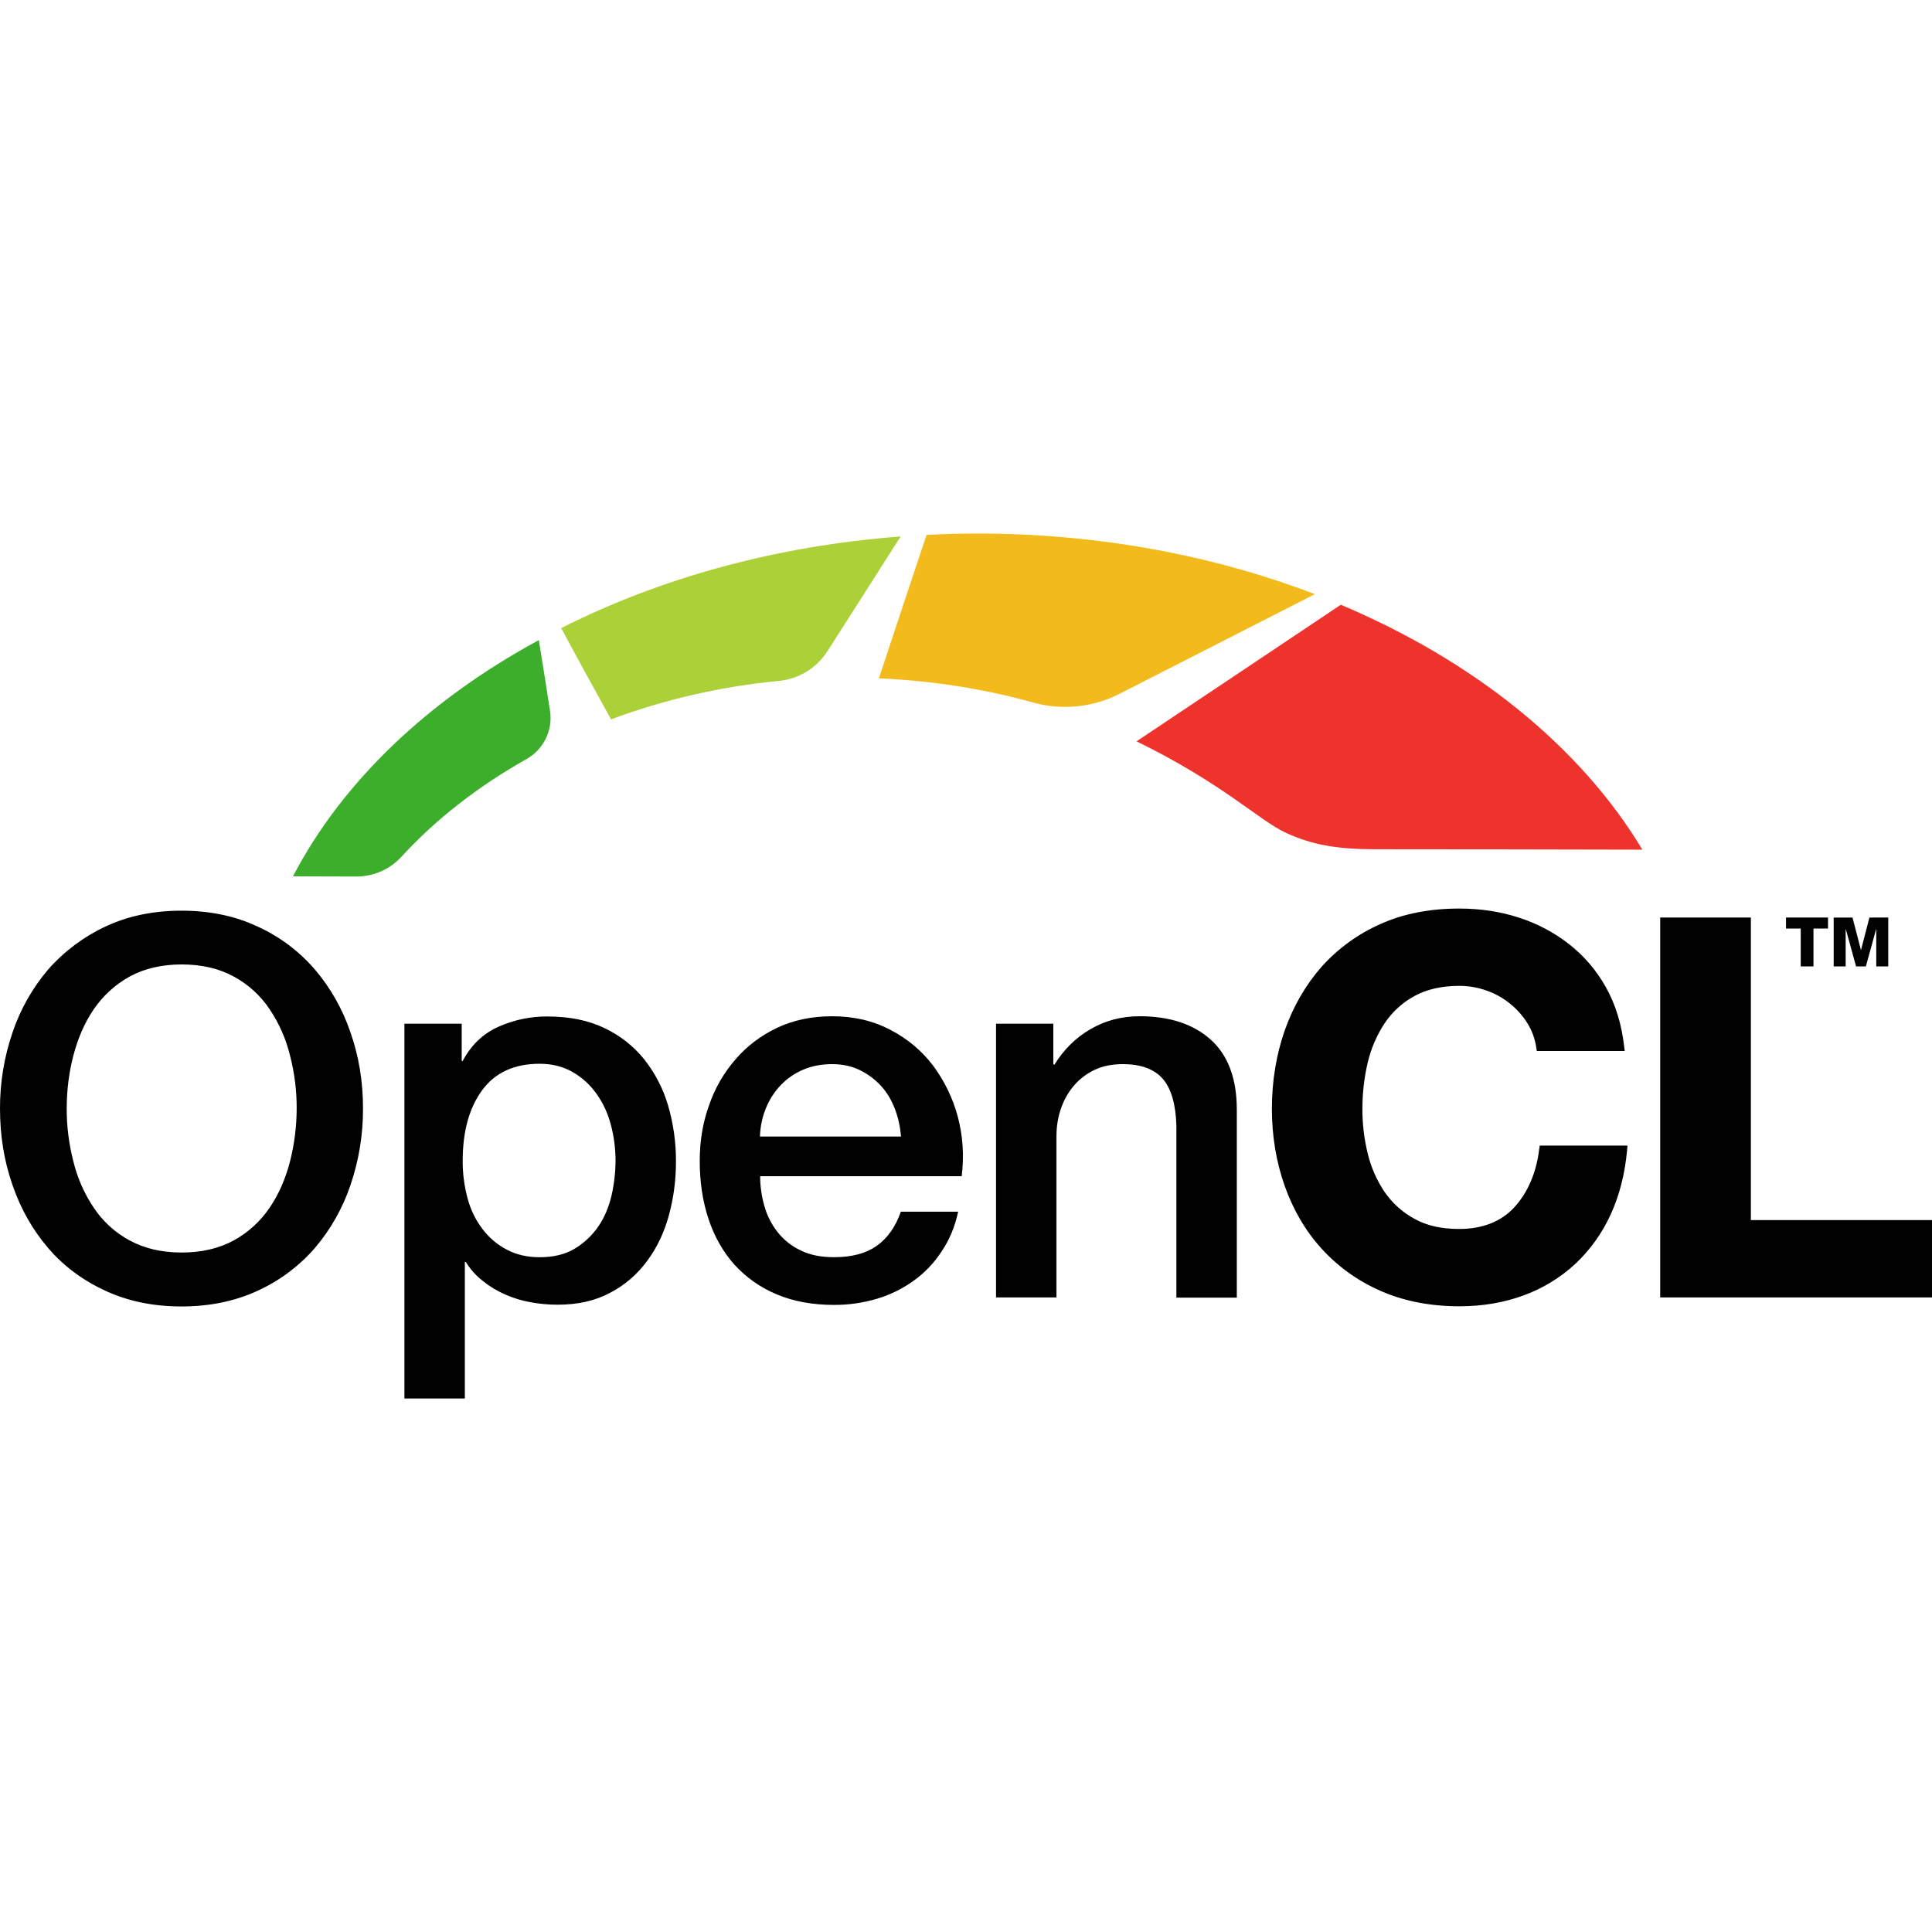
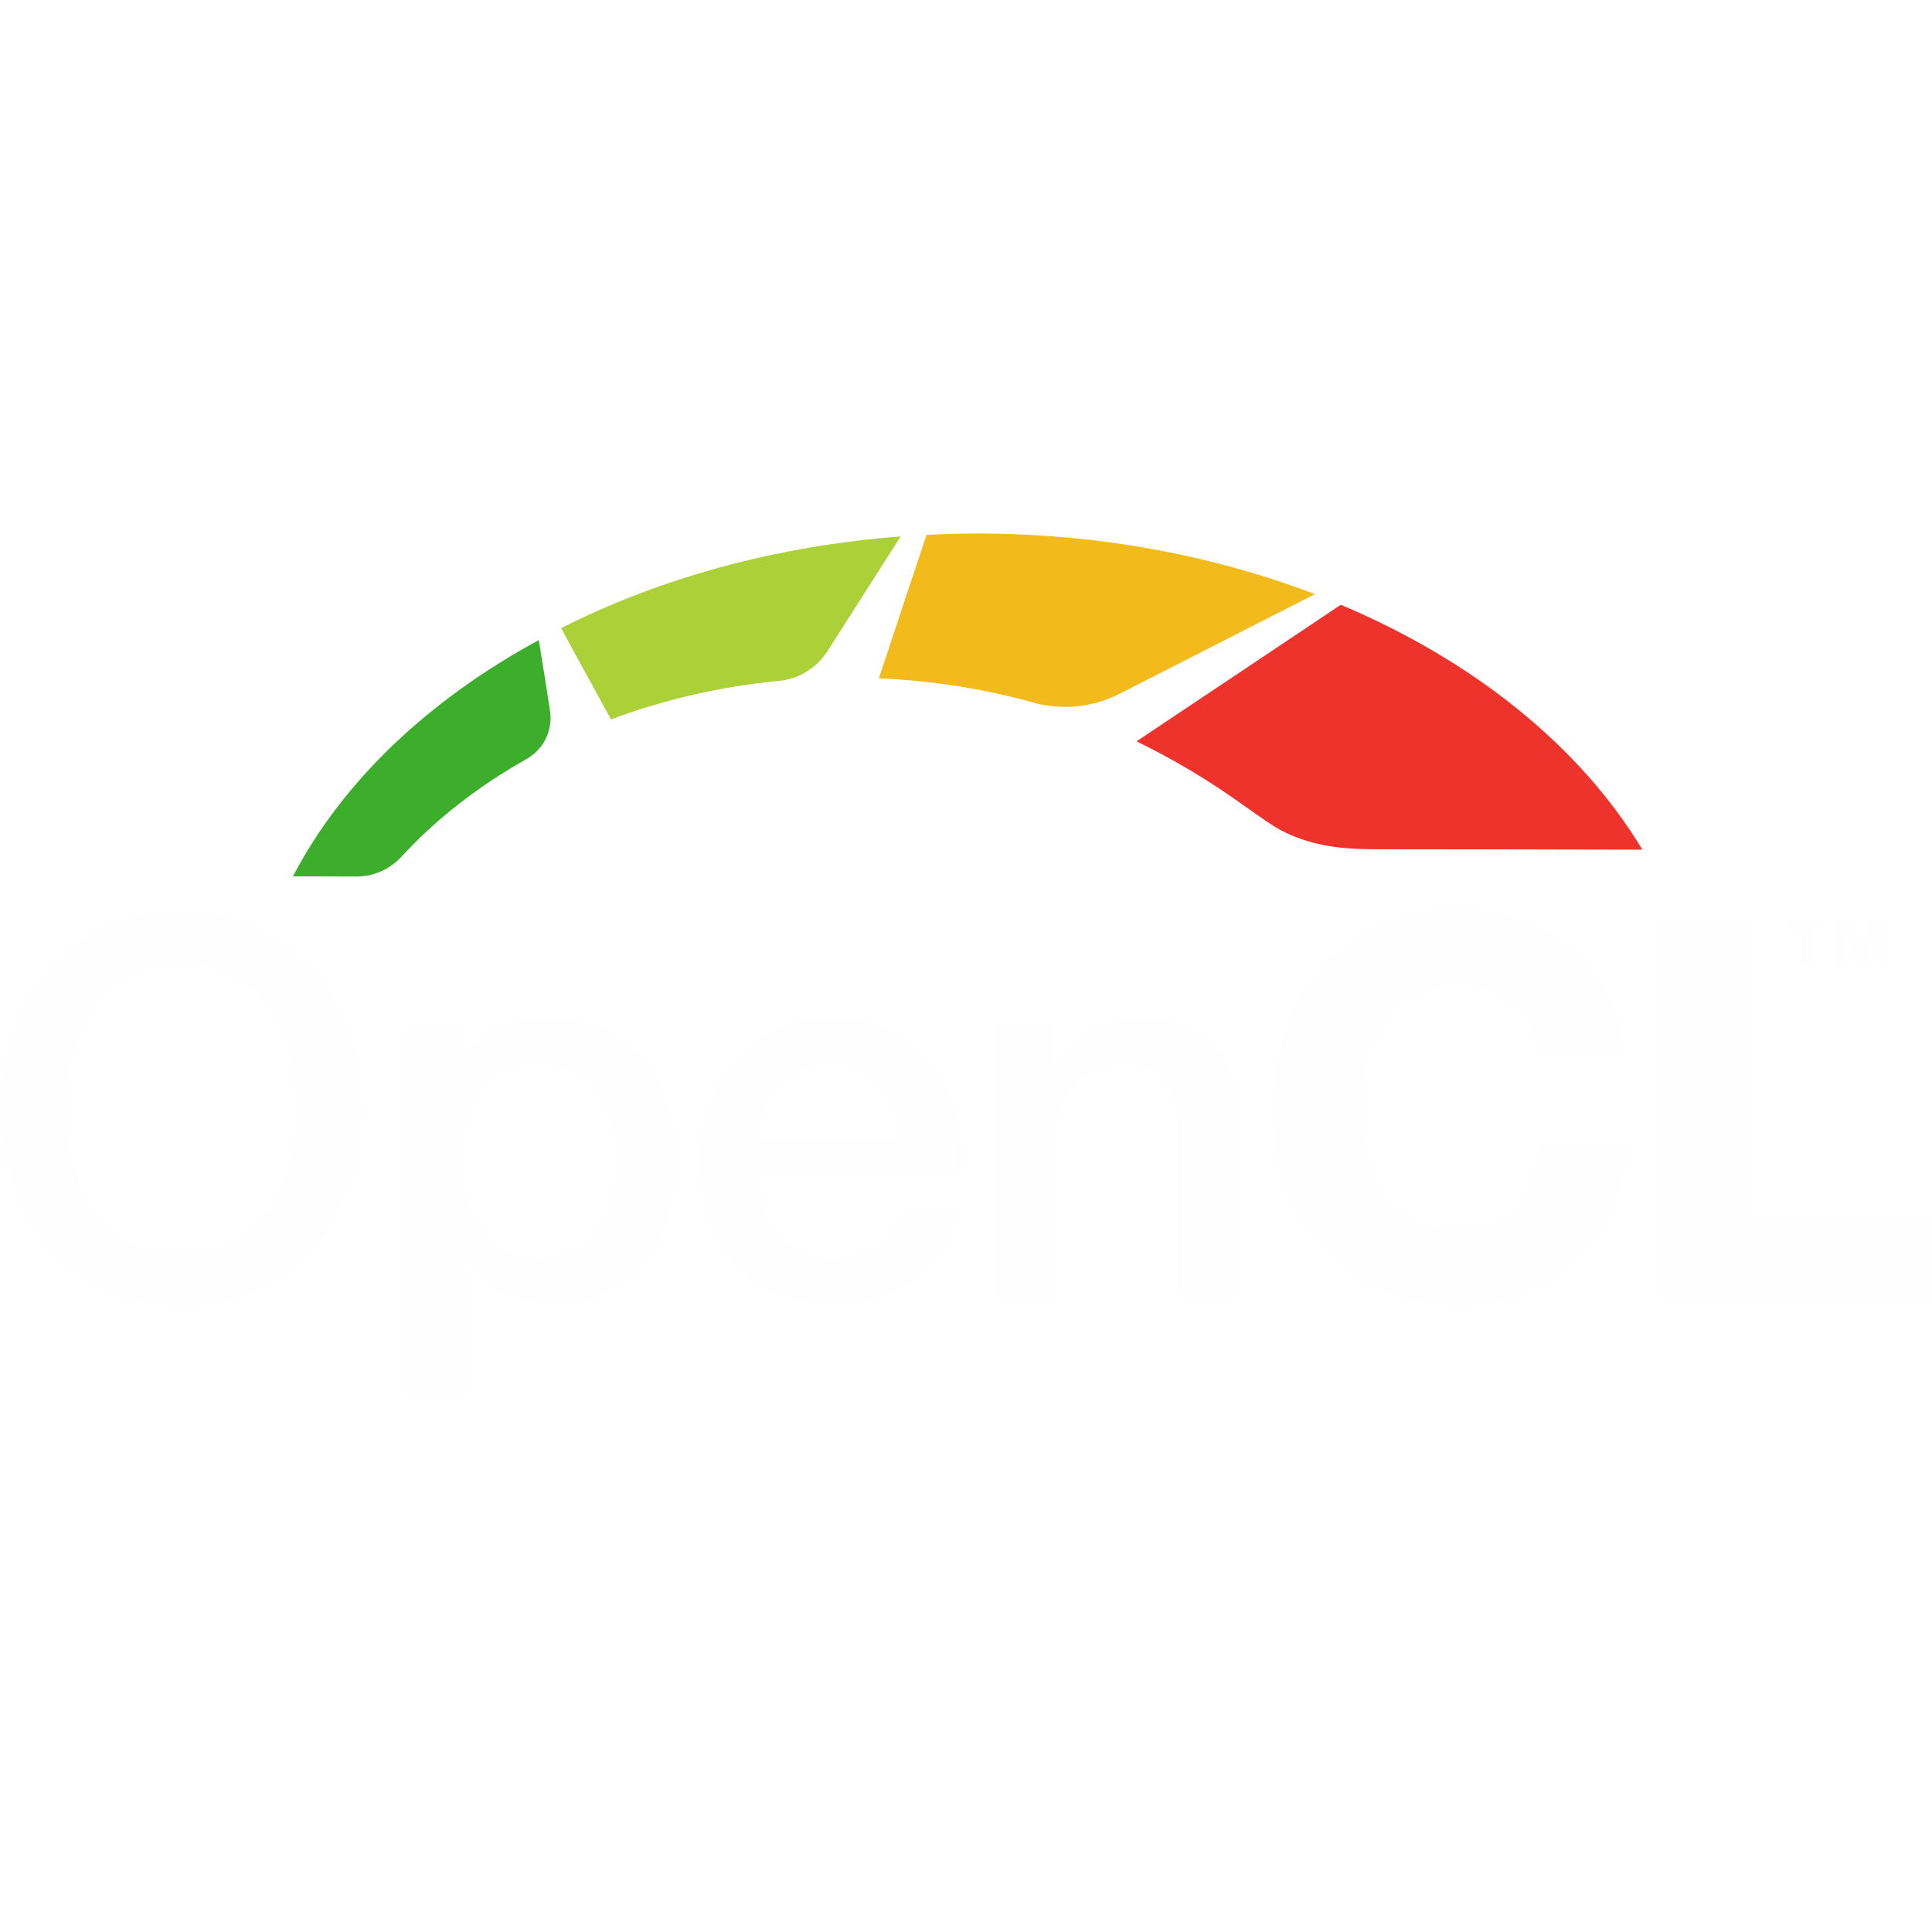
<svg xmlns="http://www.w3.org/2000/svg" viewBox="0 0 128 128">
  <path fill="#abd038" d="M54.809 43.161a3427.622 3427.622 0 0 0 4.862-7.618c-8.308.625-15.991 2.782-22.491 6.07 1.001 1.873 2.3 4.226 3.302 6.046a43.678 43.678 0 0 1 11.141-2.548 4.304 4.304 0 0 0 3.186-1.95z" />
  <path fill="#ee332d" d="M85.139 55.148c1.807.858 3.562 1.118 6.019 1.118 4.497 0 12.987.013 17.654.026-4.108-6.826-11.154-12.506-19.981-16.224-3.133 2.093-12.103 8.099-13.533 9.047 5.667 2.769 8.059 5.187 9.84 6.033z" />
  <path fill="#f2ba1a" d="M61.387 35.439c-.246.728-2.456 7.358-3.158 9.503 3.562.156 6.994.702 10.205 1.599a7.907 7.907 0 0 0 5.733-.572l12.948-6.604c-6.695-2.561-14.313-4.018-22.412-4.018a71.487 71.487 0 0 0-3.316.092z" />
  <path fill="#3dae2b" d="m19.41 58.06 4.199.013a4.042 4.042 0 0 0 2.977-1.3c2.275-2.482 5.07-4.666 8.28-6.474a3.124 3.124 0 0 0 1.574-3.211 611.324 611.324 0 0 0-.741-4.68c-7.32 3.965-13.014 9.373-16.29 15.652z" />
-   <path fill="#010101" d="M121.11 61.518h-.962v2.508h-.845v-2.508h-.975v-.729h2.782zm3.991-.729v3.237h-.793V61.57h-.013l-.676 2.456h-.65l-.676-2.456h-.013v2.456h-.794V60.79h1.248l.56 2.159.56-2.159M20.852 64.221a10.97 10.97 0 0 0-3.784-2.833c-1.482-.702-3.172-1.053-5.043-1.053-1.873 0-3.55.35-5.044 1.053A11.58 11.58 0 0 0 3.2 64.22a12.675 12.675 0 0 0-2.366 4.174A15.432 15.432 0 0 0 0 73.439c0 1.794.273 3.497.832 5.082.546 1.586 1.339 2.977 2.366 4.174 1.027 1.196 2.288 2.131 3.783 2.82 1.482.69 3.172 1.041 5.044 1.041 1.872 0 3.549-.35 5.043-1.04a11.185 11.185 0 0 0 3.784-2.821 12.67 12.67 0 0 0 2.366-4.174 15.546 15.546 0 0 0 .832-5.082c0-1.781-.273-3.459-.832-5.044a12.65 12.65 0 0 0-2.365-4.174zM19.214 76.95c-.299 1.144-.74 2.171-1.352 3.068a6.864 6.864 0 0 1-2.366 2.159c-.975.532-2.131.806-3.458.806-1.339 0-2.482-.273-3.458-.806a6.625 6.625 0 0 1-2.366-2.159 9.507 9.507 0 0 1-1.352-3.068 13.805 13.805 0 0 1-.442-3.51c0-1.195.144-2.365.442-3.51.3-1.144.741-2.171 1.352-3.068a6.988 6.988 0 0 1 2.366-2.158c.976-.533 2.132-.807 3.458-.807 1.339 0 2.483.273 3.458.807a6.625 6.625 0 0 1 2.366 2.158 9.507 9.507 0 0 1 1.352 3.068 13.8 13.8 0 0 1 .442 3.51 14.44 14.44 0 0 1-.442 3.51zm23.452-6.786a7.463 7.463 0 0 0-2.652-2.066c-1.066-.507-2.314-.754-3.744-.754a7.824 7.824 0 0 0-3.263.689c-1.013.455-1.794 1.208-2.353 2.261h-.065v-2.47h-3.796v24.83h4.004v-9.048h.065c.3.495.689.923 1.144 1.274a6.43 6.43 0 0 0 1.495.897 7.45 7.45 0 0 0 1.69.507 9.982 9.982 0 0 0 1.754.156c1.34 0 2.496-.26 3.484-.793a7.094 7.094 0 0 0 2.445-2.106c.65-.871 1.131-1.885 1.443-3.029.312-1.143.467-2.326.467-3.549a13 13 0 0 0-.532-3.757 9.014 9.014 0 0 0-1.586-3.042zm-2.157 9.074c-.182.753-.468 1.443-.884 2.04a5.079 5.079 0 0 1-1.56 1.457c-.636.377-1.403.56-2.314.56-.818 0-1.547-.17-2.158-.495a4.788 4.788 0 0 1-1.6-1.339 5.748 5.748 0 0 1-1-2.015 9.296 9.296 0 0 1-.338-2.547c0-1.937.43-3.498 1.287-4.667.858-1.17 2.132-1.755 3.81-1.755.818 0 1.547.182 2.183.546a4.957 4.957 0 0 1 1.586 1.443 6.19 6.19 0 0 1 .949 2.054c.208.767.311 1.573.311 2.38a10.646 10.646 0 0 1-.272 2.338zm21.307-8.645a8.367 8.367 0 0 0-2.834-2.367c-1.131-.597-2.417-.896-3.848-.896-1.365 0-2.575.26-3.653.766-1.079.52-2.002 1.21-2.756 2.094a9.113 9.113 0 0 0-1.755 3.055c-.416 1.157-.611 2.38-.611 3.666 0 1.404.195 2.691.585 3.86.39 1.17.962 2.171 1.716 3.017a7.827 7.827 0 0 0 2.795 1.963c1.104.468 2.366.702 3.796.702a9.77 9.77 0 0 0 2.833-.403 8.059 8.059 0 0 0 2.444-1.196 7.192 7.192 0 0 0 1.86-1.95c.52-.767.883-1.65 1.092-2.626h-3.796c-.35 1.001-.884 1.755-1.599 2.262-.715.507-1.664.753-2.833.753-.846 0-1.574-.143-2.185-.441a4.246 4.246 0 0 1-1.508-1.17 4.934 4.934 0 0 1-.897-1.716 7.11 7.11 0 0 1-.3-2.04h13.352c.17-1.353.079-2.666-.26-3.953a10.085 10.085 0 0 0-1.638-3.38zm-11.467 4.705a5.386 5.386 0 0 1 .403-1.898 4.86 4.86 0 0 1 .988-1.52 4.408 4.408 0 0 1 1.482-1.014c.572-.247 1.209-.364 1.91-.364.677 0 1.3.13 1.847.402a4.743 4.743 0 0 1 1.403 1.053c.39.43.689.936.91 1.52.223.585.352 1.197.403 1.82zm29.863-6.421c-1.144-1.027-2.717-1.548-4.706-1.548-1.197 0-2.289.287-3.263.858-.988.572-1.781 1.365-2.392 2.366l-.065-.065v-2.665H65.99v18.136h4.004v-10.7c0-.65.105-1.273.312-1.859a4.617 4.617 0 0 1 .884-1.52 4.065 4.065 0 0 1 1.364-1.014c.533-.247 1.144-.364 1.834-.364 1.196 0 2.08.325 2.64.962.559.637.87 1.677.91 3.107V85.97h4.004V73.517c-.001-2.068-.587-3.614-1.73-4.641zm21.762 7.28c-.195 1.56-.754 2.846-1.639 3.822-.87.949-2.105 1.443-3.665 1.443-1.17 0-2.159-.221-2.964-.676a5.667 5.667 0 0 1-1.975-1.78 7.809 7.809 0 0 1-1.118-2.549 12.258 12.258 0 0 1-.351-2.937c0-1.053.116-2.08.35-3.068a8.153 8.153 0 0 1 1.119-2.613 5.632 5.632 0 0 1 1.975-1.807c.806-.442 1.808-.676 2.964-.676a5.38 5.38 0 0 1 1.82.311 5.26 5.26 0 0 1 2.703 2.159 4.232 4.232 0 0 1 .586 1.599l.039.247h5.824l-.04-.326c-.169-1.456-.571-2.77-1.208-3.9a9.466 9.466 0 0 0-2.445-2.86 10.728 10.728 0 0 0-3.328-1.755c-1.234-.402-2.56-.597-3.939-.597-1.937 0-3.705.337-5.226 1.027a11.402 11.402 0 0 0-3.9 2.833c-1.053 1.197-1.872 2.613-2.444 4.225-.56 1.613-.846 3.354-.846 5.187 0 1.794.286 3.51.846 5.096.56 1.586 1.378 2.991 2.444 4.16a11.39 11.39 0 0 0 3.9 2.796c1.52.676 3.289 1.027 5.226 1.027 1.548 0 2.99-.247 4.277-.728a10.099 10.099 0 0 0 3.406-2.08 10.319 10.319 0 0 0 2.34-3.263c.586-1.261.95-2.704 1.093-4.264l.026-.312h-5.812zM116 80.835V60.789h-6.007v25.169H128v-5.122z" />
+   <path fill="#fefefe" d="M121.11 61.518h-.962v2.508h-.845v-2.508h-.975v-.729h2.782zm3.991-.729v3.237h-.793V61.57h-.013l-.676 2.456h-.65l-.676-2.456h-.013v2.456h-.794V60.79h1.248l.56 2.159.56-2.159M20.852 64.221a10.97 10.97 0 0 0-3.784-2.833c-1.482-.702-3.172-1.053-5.043-1.053-1.873 0-3.55.35-5.044 1.053A11.58 11.58 0 0 0 3.2 64.22a12.675 12.675 0 0 0-2.366 4.174A15.432 15.432 0 0 0 0 73.439c0 1.794.273 3.497.832 5.082.546 1.586 1.339 2.977 2.366 4.174 1.027 1.196 2.288 2.131 3.783 2.82 1.482.69 3.172 1.041 5.044 1.041 1.872 0 3.549-.35 5.043-1.04a11.185 11.185 0 0 0 3.784-2.821 12.67 12.67 0 0 0 2.366-4.174 15.546 15.546 0 0 0 .832-5.082c0-1.781-.273-3.459-.832-5.044a12.65 12.65 0 0 0-2.365-4.174zM19.214 76.95c-.299 1.144-.74 2.171-1.352 3.068a6.864 6.864 0 0 1-2.366 2.159c-.975.532-2.131.806-3.458.806-1.339 0-2.482-.273-3.458-.806a6.625 6.625 0 0 1-2.366-2.159 9.507 9.507 0 0 1-1.352-3.068 13.805 13.805 0 0 1-.442-3.51c0-1.195.144-2.365.442-3.51.3-1.144.741-2.171 1.352-3.068a6.988 6.988 0 0 1 2.366-2.158c.976-.533 2.132-.807 3.458-.807 1.339 0 2.483.273 3.458.807a6.625 6.625 0 0 1 2.366 2.158 9.507 9.507 0 0 1 1.352 3.068 13.8 13.8 0 0 1 .442 3.51 14.44 14.44 0 0 1-.442 3.51zm23.452-6.786a7.463 7.463 0 0 0-2.652-2.066c-1.066-.507-2.314-.754-3.744-.754a7.824 7.824 0 0 0-3.263.689c-1.013.455-1.794 1.208-2.353 2.261h-.065v-2.47h-3.796v24.83h4.004v-9.048h.065c.3.495.689.923 1.144 1.274a6.43 6.43 0 0 0 1.495.897 7.45 7.45 0 0 0 1.69.507 9.982 9.982 0 0 0 1.754.156c1.34 0 2.496-.26 3.484-.793a7.094 7.094 0 0 0 2.445-2.106c.65-.871 1.131-1.885 1.443-3.029.312-1.143.467-2.326.467-3.549a13 13 0 0 0-.532-3.757 9.014 9.014 0 0 0-1.586-3.042zm-2.157 9.074c-.182.753-.468 1.443-.884 2.04a5.079 5.079 0 0 1-1.56 1.457c-.636.377-1.403.56-2.314.56-.818 0-1.547-.17-2.158-.495a4.788 4.788 0 0 1-1.6-1.339 5.748 5.748 0 0 1-1-2.015 9.296 9.296 0 0 1-.338-2.547c0-1.937.43-3.498 1.287-4.667.858-1.17 2.132-1.755 3.81-1.755.818 0 1.547.182 2.183.546a4.957 4.957 0 0 1 1.586 1.443 6.19 6.19 0 0 1 .949 2.054c.208.767.311 1.573.311 2.38a10.646 10.646 0 0 1-.272 2.338zm21.307-8.645a8.367 8.367 0 0 0-2.834-2.367c-1.131-.597-2.417-.896-3.848-.896-1.365 0-2.575.26-3.653.766-1.079.52-2.002 1.21-2.756 2.094a9.113 9.113 0 0 0-1.755 3.055c-.416 1.157-.611 2.38-.611 3.666 0 1.404.195 2.691.585 3.86.39 1.17.962 2.171 1.716 3.017a7.827 7.827 0 0 0 2.795 1.963c1.104.468 2.366.702 3.796.702a9.77 9.77 0 0 0 2.833-.403 8.059 8.059 0 0 0 2.444-1.196 7.192 7.192 0 0 0 1.86-1.95c.52-.767.883-1.65 1.092-2.626h-3.796c-.35 1.001-.884 1.755-1.599 2.262-.715.507-1.664.753-2.833.753-.846 0-1.574-.143-2.185-.441a4.246 4.246 0 0 1-1.508-1.17 4.934 4.934 0 0 1-.897-1.716 7.11 7.11 0 0 1-.3-2.04h13.352c.17-1.353.079-2.666-.26-3.953a10.085 10.085 0 0 0-1.638-3.38zm-11.467 4.705a5.386 5.386 0 0 1 .403-1.898 4.86 4.86 0 0 1 .988-1.52 4.408 4.408 0 0 1 1.482-1.014c.572-.247 1.209-.364 1.91-.364.677 0 1.3.13 1.847.402a4.743 4.743 0 0 1 1.403 1.053c.39.43.689.936.91 1.52.223.585.352 1.197.403 1.82zm29.863-6.421c-1.144-1.027-2.717-1.548-4.706-1.548-1.197 0-2.289.287-3.263.858-.988.572-1.781 1.365-2.392 2.366l-.065-.065v-2.665H65.99v18.136h4.004v-10.7c0-.65.105-1.273.312-1.859a4.617 4.617 0 0 1 .884-1.52 4.065 4.065 0 0 1 1.364-1.014c.533-.247 1.144-.364 1.834-.364 1.196 0 2.08.325 2.64.962.559.637.87 1.677.91 3.107V85.97h4.004V73.517c-.001-2.068-.587-3.614-1.73-4.641zm21.762 7.28c-.195 1.56-.754 2.846-1.639 3.822-.87.949-2.105 1.443-3.665 1.443-1.17 0-2.159-.221-2.964-.676a5.667 5.667 0 0 1-1.975-1.78 7.809 7.809 0 0 1-1.118-2.549 12.258 12.258 0 0 1-.351-2.937c0-1.053.116-2.08.35-3.068a8.153 8.153 0 0 1 1.119-2.613 5.632 5.632 0 0 1 1.975-1.807c.806-.442 1.808-.676 2.964-.676a5.38 5.38 0 0 1 1.82.311 5.26 5.26 0 0 1 2.703 2.159 4.232 4.232 0 0 1 .586 1.599l.039.247h5.824l-.04-.326c-.169-1.456-.571-2.77-1.208-3.9a9.466 9.466 0 0 0-2.445-2.86 10.728 10.728 0 0 0-3.328-1.755c-1.234-.402-2.56-.597-3.939-.597-1.937 0-3.705.337-5.226 1.027a11.402 11.402 0 0 0-3.9 2.833c-1.053 1.197-1.872 2.613-2.444 4.225-.56 1.613-.846 3.354-.846 5.187 0 1.794.286 3.51.846 5.096.56 1.586 1.378 2.991 2.444 4.16a11.39 11.39 0 0 0 3.9 2.796c1.52.676 3.289 1.027 5.226 1.027 1.548 0 2.99-.247 4.277-.728a10.099 10.099 0 0 0 3.406-2.08 10.319 10.319 0 0 0 2.34-3.263c.586-1.261.95-2.704 1.093-4.264l.026-.312h-5.812zM116 80.835V60.789h-6.007v25.169H128v-5.122z" />
</svg>
